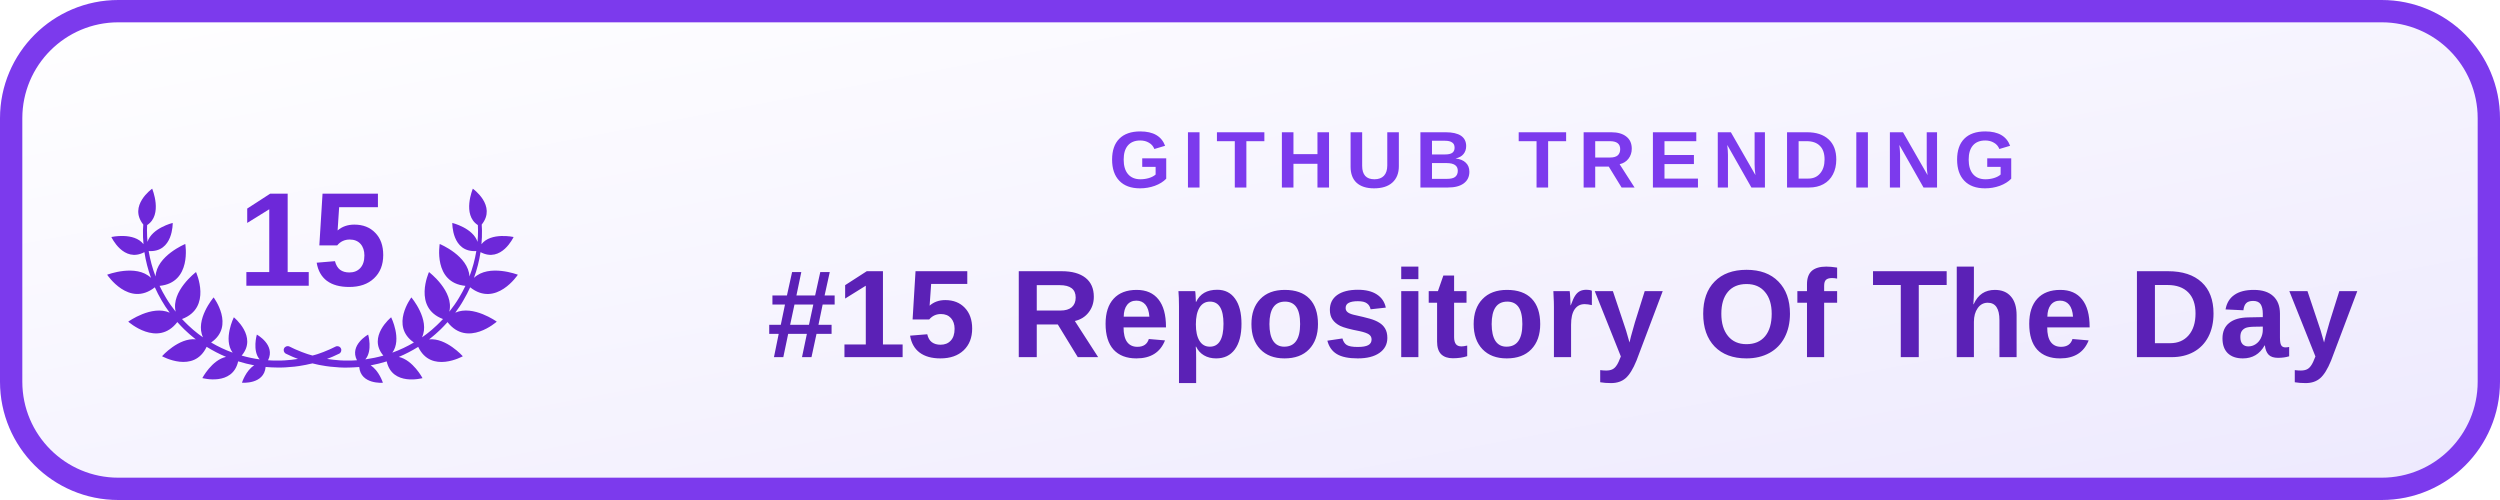
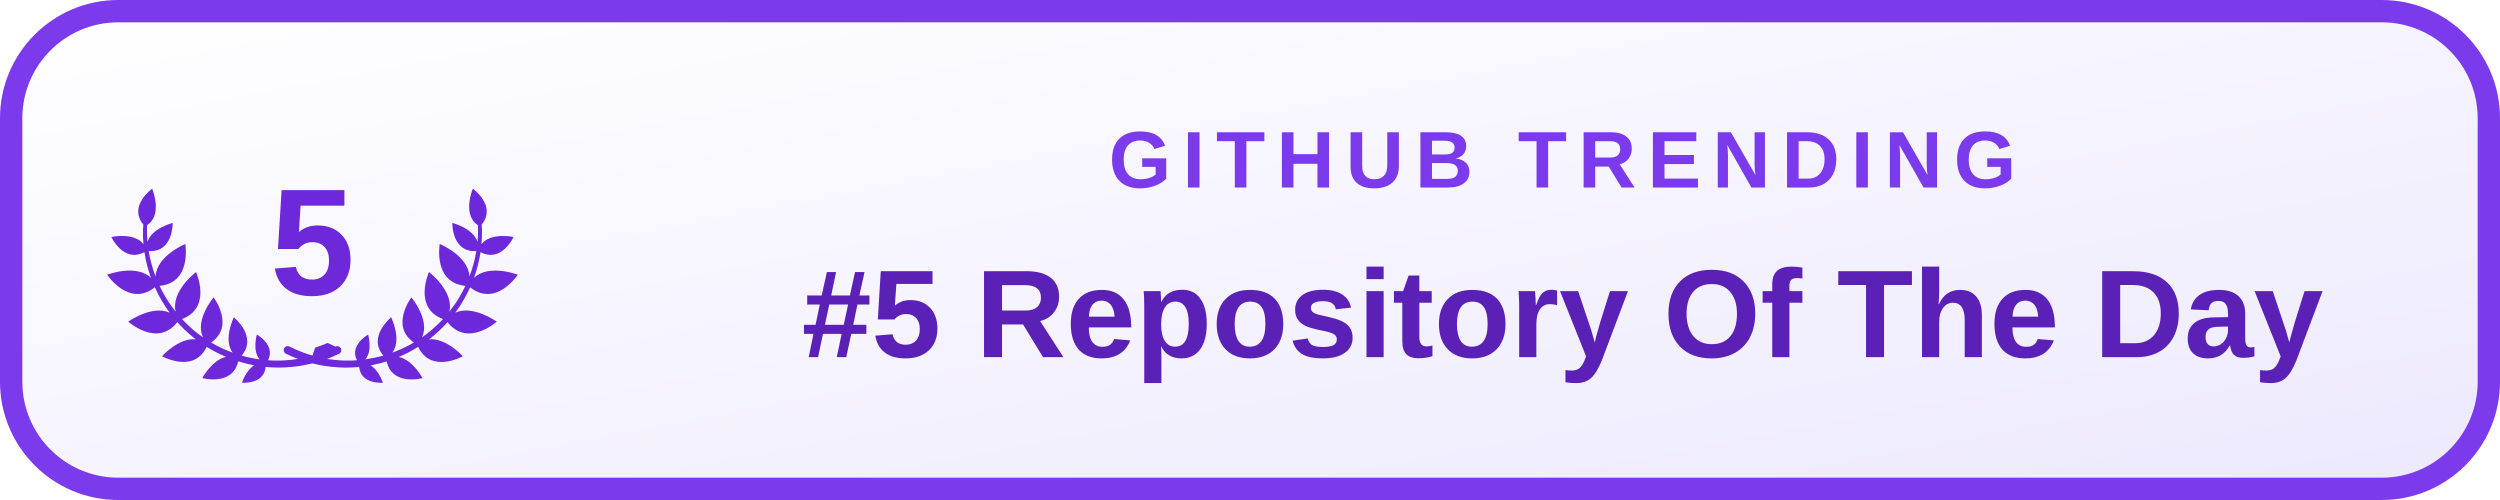
<svg xmlns="http://www.w3.org/2000/svg" viewBox="0 0 280 56" width="280" height="56">
  <defs>
    <linearGradient id="bg" x1="0" y1="0" x2="1" y2="1">
      <stop offset="0%" stop-color="#ffffff" />
      <stop offset="100%" stop-color="#ede9fe" />
    </linearGradient>
  </defs>
  <rect stroke="#7c3aed" stroke-width="2.5" fill="url(#bg)" x="1.25" y="1.25" width="277.5" height="53.5" rx="12" />
  <g transform="translate(12,9) scale(0.575)">
-     <path fill="#6d28d9" d="M70.71,40.31C75.74,44.3,80,37.86,80,37.86s-5.64-2.17-8.55,0.61c0.59-1.62,1.02-3.31,1.28-5.01  c4.08,2.16,6.44-2.95,6.44-2.95s-4.41-0.97-6.26,1.4c0.08-0.91,0.12-1.82,0.1-2.73c-0.01-0.36-0.02-0.73-0.05-1.09  c2.96-3.68-1.73-6.99-1.73-6.99s-2.14,5.09,0.98,7.09c0.02,0.33,0.03,0.66,0.03,1c0.01,0.76-0.03,1.52-0.1,2.27  c-0.85-2.69-4.91-3.69-4.91-3.69s-0.13,5.78,4.68,5.48c-0.28,1.69-0.73,3.35-1.34,4.95c-0.19-4.03-5.79-6.33-5.79-6.33  s-1.33,7.55,5.01,8.16c-0.38,0.8-0.8,1.57-1.25,2.32c-0.56,0.95-1.21,1.84-1.89,2.71c0.97-3.99-3.96-7.72-3.96-7.72  s-3.18,6.94,2.73,9.15c-0.38,0.43-0.8,0.81-1.2,1.21c-0.21,0.2-0.43,0.38-0.64,0.58l-0.32,0.29c-0.11,0.09-0.22,0.18-0.33,0.27  l-0.67,0.54l-0.7,0.51c-0.08,0.05-0.16,0.11-0.23,0.16c1.62-3.42-2.07-7.77-2.07-7.77s-4.21,5.55,0.49,8.78  c-1.34,0.79-2.74,1.45-4.2,1.98c1.91-2.59-0.23-6.89-0.23-6.89s-4.66,3.77-1.52,7.46c-1.15,0.33-2.33,0.57-3.51,0.74  c1.46-1.68,0.55-4.83,0.55-4.83s-3.7,2.03-2.18,5c-0.52,0.03-1.05,0.07-1.57,0.06c-0.29,0-0.57,0.01-0.86,0l-0.86-0.04  c-0.85-0.06-1.7-0.15-2.54-0.28l0.68-0.27l0.42-0.17l0.41-0.19l0.82-0.38c0,0,0.01,0,0.01,0c0.39-0.18,0.55-0.65,0.37-1.03  c-0.18-0.39-0.65-0.55-1.03-0.37l-0.04,0.02l-0.77,0.37l-0.39,0.18l-0.39,0.16l-0.79,0.33l-0.8,0.29l-0.4,0.14l-0.41,0.12L40,53.6  l-0.51-0.15l-0.41-0.12l-0.4-0.14l-0.8-0.29l-0.79-0.33l-0.39-0.16l-0.39-0.18l-0.77-0.37l-0.04-0.02c0,0,0,0-0.01,0  c-0.39-0.18-0.85-0.01-1.03,0.38c-0.18,0.39-0.01,0.85,0.38,1.03l0.82,0.38l0.41,0.19l0.42,0.17l0.68,0.27  c-0.84,0.14-1.69,0.22-2.54,0.28l-0.86,0.04c-0.29,0.01-0.57,0-0.86,0c-0.53,0.01-1.05-0.03-1.57-0.06c1.51-2.98-2.18-5-2.18-5  s-0.92,3.15,0.55,4.83c-1.19-0.16-2.36-0.41-3.51-0.74c3.15-3.7-1.52-7.46-1.52-7.46s-2.14,4.31-0.23,6.89  c-1.46-0.53-2.86-1.19-4.2-1.98c4.7-3.22,0.49-8.78,0.49-8.78s-3.69,4.34-2.07,7.77c-0.08-0.05-0.16-0.1-0.23-0.16l-0.7-0.51  l-0.67-0.54c-0.11-0.09-0.23-0.18-0.33-0.27l-0.32-0.29c-0.21-0.19-0.43-0.38-0.64-0.58c-0.4-0.4-0.82-0.79-1.2-1.21  c5.91-2.21,2.73-9.15,2.73-9.15s-4.93,3.73-3.96,7.72c-0.68-0.86-1.33-1.76-1.89-2.71c-0.46-0.75-0.87-1.53-1.25-2.32  c6.33-0.61,5.01-8.16,5.01-8.16s-5.6,2.31-5.79,6.33c-0.61-1.6-1.06-3.26-1.34-4.95c4.81,0.3,4.68-5.48,4.68-5.48  s-4.05,0.99-4.91,3.69c-0.07-0.76-0.1-1.51-0.1-2.27c0-0.33,0.01-0.66,0.03-1c3.11-2.01,0.98-7.09,0.98-7.09s-4.69,3.31-1.73,6.99  C7,28.46,6.99,28.82,6.98,29.18c-0.02,0.91,0.01,1.82,0.1,2.73c-1.84-2.38-6.26-1.4-6.26-1.4s2.37,5.11,6.44,2.95  c0.26,1.71,0.69,3.39,1.28,5.01C5.64,35.69,0,37.86,0,37.86s4.26,6.43,9.29,2.45c0.39,0.87,0.83,1.72,1.31,2.54  c0.47,0.83,1.01,1.63,1.58,2.4C8.71,43.7,4.11,47,4.11,47s5.7,5.1,9.56,0.08c0.04,0.04,0.07,0.08,0.11,0.12  c0.39,0.45,0.82,0.87,1.24,1.3c0.21,0.21,0.44,0.41,0.66,0.61l0.33,0.3c0.11,0.1,0.23,0.19,0.34,0.29l0.69,0.57l0.23,0.17  c-3.34-0.34-6.58,3.29-6.58,3.29s6.19,3.47,8.69-1.83c1.2,0.75,2.47,1.41,3.78,1.96c-2.76,0.6-4.62,4.13-4.62,4.13  s5.89,1.62,6.98-3.26c1.03,0.32,2.07,0.58,3.13,0.78c-1.63,0.99-2.39,3.38-2.39,3.38s4.31,0.39,4.61-3.07  c0.07,0.01,0.14,0.02,0.21,0.02c0.6,0.04,1.2,0.1,1.8,0.09c0.3,0,0.6,0.02,0.9,0.01l0.9-0.03c1.2-0.07,2.41-0.18,3.59-0.42  l0.45-0.08c0.15-0.03,0.29-0.07,0.44-0.1L40,55.13l0.81,0.19c0.15,0.03,0.29,0.07,0.44,0.1l0.45,0.08c1.18,0.23,2.39,0.35,3.59,0.42  l0.9,0.03c0.3,0.01,0.6-0.01,0.9-0.01c0.6,0,1.2-0.06,1.8-0.09c0.07-0.01,0.14-0.02,0.21-0.02c0.31,3.45,4.61,3.07,4.61,3.07  s-0.76-2.39-2.39-3.38c1.06-0.2,2.11-0.46,3.13-0.78c1.09,4.88,6.98,3.26,6.98,3.26s-1.86-3.52-4.62-4.13  c1.31-0.55,2.57-1.21,3.78-1.96c2.5,5.3,8.69,1.83,8.69,1.83s-3.24-3.63-6.58-3.29l0.23-0.17l0.69-0.57  c0.11-0.1,0.23-0.19,0.34-0.29l0.33-0.3c0.22-0.2,0.45-0.4,0.66-0.61c0.42-0.43,0.85-0.84,1.24-1.3c0.03-0.04,0.07-0.08,0.11-0.12  C70.19,52.1,75.89,47,75.89,47s-4.6-3.31-8.08-1.75c0.57-0.77,1.11-1.56,1.58-2.4C69.88,42.03,70.31,41.18,70.71,40.31z" />
+     <path fill="#6d28d9" d="M70.71,40.31C75.74,44.3,80,37.86,80,37.86s-5.64-2.17-8.55,0.61c0.59-1.62,1.02-3.31,1.28-5.01  c4.08,2.16,6.44-2.95,6.44-2.95s-4.41-0.97-6.26,1.4c0.08-0.91,0.12-1.82,0.1-2.73c-0.01-0.36-0.02-0.73-0.05-1.09  c2.96-3.68-1.73-6.99-1.73-6.99s-2.14,5.09,0.98,7.09c0.02,0.33,0.03,0.66,0.03,1c0.01,0.76-0.03,1.52-0.1,2.27  c-0.85-2.69-4.91-3.69-4.91-3.69s-0.13,5.78,4.68,5.48c-0.28,1.69-0.73,3.35-1.34,4.95c-0.19-4.03-5.79-6.33-5.79-6.33  s-1.33,7.55,5.01,8.16c-0.38,0.8-0.8,1.57-1.25,2.32c-0.56,0.95-1.21,1.84-1.89,2.71c0.97-3.99-3.96-7.72-3.96-7.72  s-3.18,6.94,2.73,9.15c-0.38,0.43-0.8,0.81-1.2,1.21c-0.21,0.2-0.43,0.38-0.64,0.58l-0.32,0.29c-0.11,0.09-0.22,0.18-0.33,0.27  l-0.67,0.54l-0.7,0.51c-0.08,0.05-0.16,0.11-0.23,0.16c1.62-3.42-2.07-7.77-2.07-7.77s-4.21,5.55,0.49,8.78  c-1.34,0.79-2.74,1.45-4.2,1.98c1.91-2.59-0.23-6.89-0.23-6.89s-4.66,3.77-1.52,7.46c-1.15,0.33-2.33,0.57-3.51,0.74  c1.46-1.68,0.55-4.83,0.55-4.83s-3.7,2.03-2.18,5c-0.52,0.03-1.05,0.07-1.57,0.06c-0.29,0-0.57,0.01-0.86,0l-0.86-0.04  c-0.85-0.06-1.7-0.15-2.54-0.28l0.68-0.27l0.42-0.17l0.41-0.19l0.82-0.38c0,0,0.01,0,0.01,0c0.39-0.18,0.55-0.65,0.37-1.03  c-0.18-0.39-0.65-0.55-1.03-0.37l-0.04,0.02l-0.77-0.37l-0.39-0.18l-0.39-0.16l-0.79,0.33l-0.8,0.29l-0.4,0.14l-0.41,0.12L40,53.6  l-0.51-0.15l-0.41-0.12l-0.4-0.14l-0.8-0.29l-0.79-0.33l-0.39-0.16l-0.39-0.18l-0.77-0.37l-0.04-0.02c0,0,0,0-0.01,0  c-0.39-0.18-0.85-0.01-1.03,0.38c-0.18,0.39-0.01,0.85,0.38,1.03l0.82,0.38l0.41,0.19l0.42,0.17l0.68,0.27  c-0.84,0.14-1.69,0.22-2.54,0.28l-0.86,0.04c-0.29,0.01-0.57,0-0.86,0c-0.53,0.01-1.05-0.03-1.57-0.06c1.51-2.98-2.18-5-2.18-5  s-0.92,3.15,0.55,4.83c-1.19-0.16-2.36-0.41-3.51-0.74c3.15-3.7-1.52-7.46-1.52-7.46s-2.14,4.31-0.23,6.89  c-1.46-0.53-2.86-1.19-4.2-1.98c4.7-3.22,0.49-8.78,0.49-8.78s-3.69,4.34-2.07,7.77c-0.08-0.05-0.16-0.1-0.23-0.16l-0.7-0.51  l-0.67-0.54c-0.11-0.09-0.23-0.18-0.33-0.27l-0.32-0.29c-0.21-0.19-0.43-0.38-0.64-0.58c-0.4-0.4-0.82-0.79-1.2-1.21  c5.91-2.21,2.73-9.15,2.73-9.15s-4.93,3.73-3.96,7.72c-0.68-0.86-1.33-1.76-1.89-2.71c-0.46-0.75-0.87-1.53-1.25-2.32  c6.33-0.61,5.01-8.16,5.01-8.16s-5.6,2.31-5.79,6.33c-0.61-1.6-1.06-3.26-1.34-4.95c4.81,0.3,4.68-5.48,4.68-5.48  s-4.05,0.99-4.91,3.69c-0.07-0.76-0.1-1.51-0.1-2.27c0-0.33,0.01-0.66,0.03-1c3.11-2.01,0.98-7.09,0.98-7.09s-4.69,3.31-1.73,6.99  C7,28.46,6.99,28.82,6.98,29.18c-0.02,0.91,0.01,1.82,0.1,2.73c-1.84-2.38-6.26-1.4-6.26-1.4s2.37,5.11,6.44,2.95  c0.26,1.71,0.69,3.39,1.28,5.01C5.64,35.69,0,37.86,0,37.86s4.26,6.43,9.29,2.45c0.39,0.87,0.83,1.72,1.31,2.54  c0.47,0.83,1.01,1.63,1.58,2.4C8.71,43.7,4.11,47,4.11,47s5.7,5.1,9.56,0.08c0.04,0.04,0.07,0.08,0.11,0.12  c0.39,0.45,0.82,0.87,1.24,1.3c0.21,0.21,0.44,0.41,0.66,0.61l0.33,0.3c0.11,0.1,0.23,0.19,0.34,0.29l0.69,0.57l0.23,0.17  c-3.34-0.34-6.58,3.29-6.58,3.29s6.19,3.47,8.69-1.83c1.2,0.75,2.47,1.41,3.78,1.96c-2.76,0.6-4.62,4.13-4.62,4.13  s5.89,1.62,6.98-3.26c1.03,0.32,2.07,0.58,3.13,0.78c-1.63,0.99-2.39,3.38-2.39,3.38s4.31,0.39,4.61-3.07  c0.07,0.01,0.14,0.02,0.21,0.02c0.6,0.04,1.2,0.1,1.8,0.09c0.3,0,0.6,0.02,0.9,0.01l0.9-0.03c1.2-0.07,2.41-0.18,3.59-0.42  l0.45-0.08c0.15-0.03,0.29-0.07,0.44-0.1L40,55.13l0.81,0.19c0.15,0.03,0.29,0.07,0.44,0.1l0.45,0.08c1.18,0.23,2.39,0.35,3.59,0.42  l0.9,0.03c0.3,0.01,0.6-0.01,0.9-0.01c0.6,0,1.2-0.06,1.8-0.09c0.07-0.01,0.14-0.02,0.21-0.02c0.31,3.45,4.61,3.07,4.61,3.07  s-0.76-2.39-2.39-3.38c1.06-0.2,2.11-0.46,3.13-0.78c1.09,4.88,6.98,3.26,6.98,3.26s-1.86-3.52-4.62-4.13  c1.31-0.55,2.57-1.21,3.78-1.96c2.5,5.3,8.69,1.83,8.69,1.83s-3.24-3.63-6.58-3.29l0.23-0.17l0.69-0.57  c0.11-0.1,0.23-0.19,0.34-0.29l0.33-0.3c0.22-0.2,0.45-0.4,0.66-0.61c0.42-0.43,0.85-0.84,1.24-1.3c0.03-0.04,0.07-0.08,0.11-0.12  C70.19,52.1,75.89,47,75.89,47s-4.6-3.31-8.08-1.75c0.57-0.77,1.11-1.56,1.58-2.4C69.88,42.03,70.31,41.18,70.71,40.31z" />
  </g>
-   <text x="35" y="32" text-anchor="middle" font-family="Arial, Helvetica, sans-serif" font-size="15" font-weight="700" fill="#6d28d9">15</text>
+   <text x="35" y="33" text-anchor="middle" font-family="Arial, Helvetica, sans-serif" font-size="17" font-weight="700" fill="#6d28d9">5</text>
  <text x="175" y="21" text-anchor="middle" font-family="Arial, Helvetica, sans-serif" font-size="9" font-weight="700" letter-spacing="0.14em" fill="#7c3aed">GITHUB TRENDING</text>
-   <text x="175" y="40" text-anchor="middle" font-family="Arial, Helvetica, sans-serif" font-size="14" font-weight="700" fill="#5b21b6">#15 Repository Of The Day</text>
+   <text x="175" y="40" text-anchor="middle" font-family="Arial, Helvetica, sans-serif" font-size="14" font-weight="700" fill="#5b21b6">#5 Repository Of The Day</text>
</svg>
